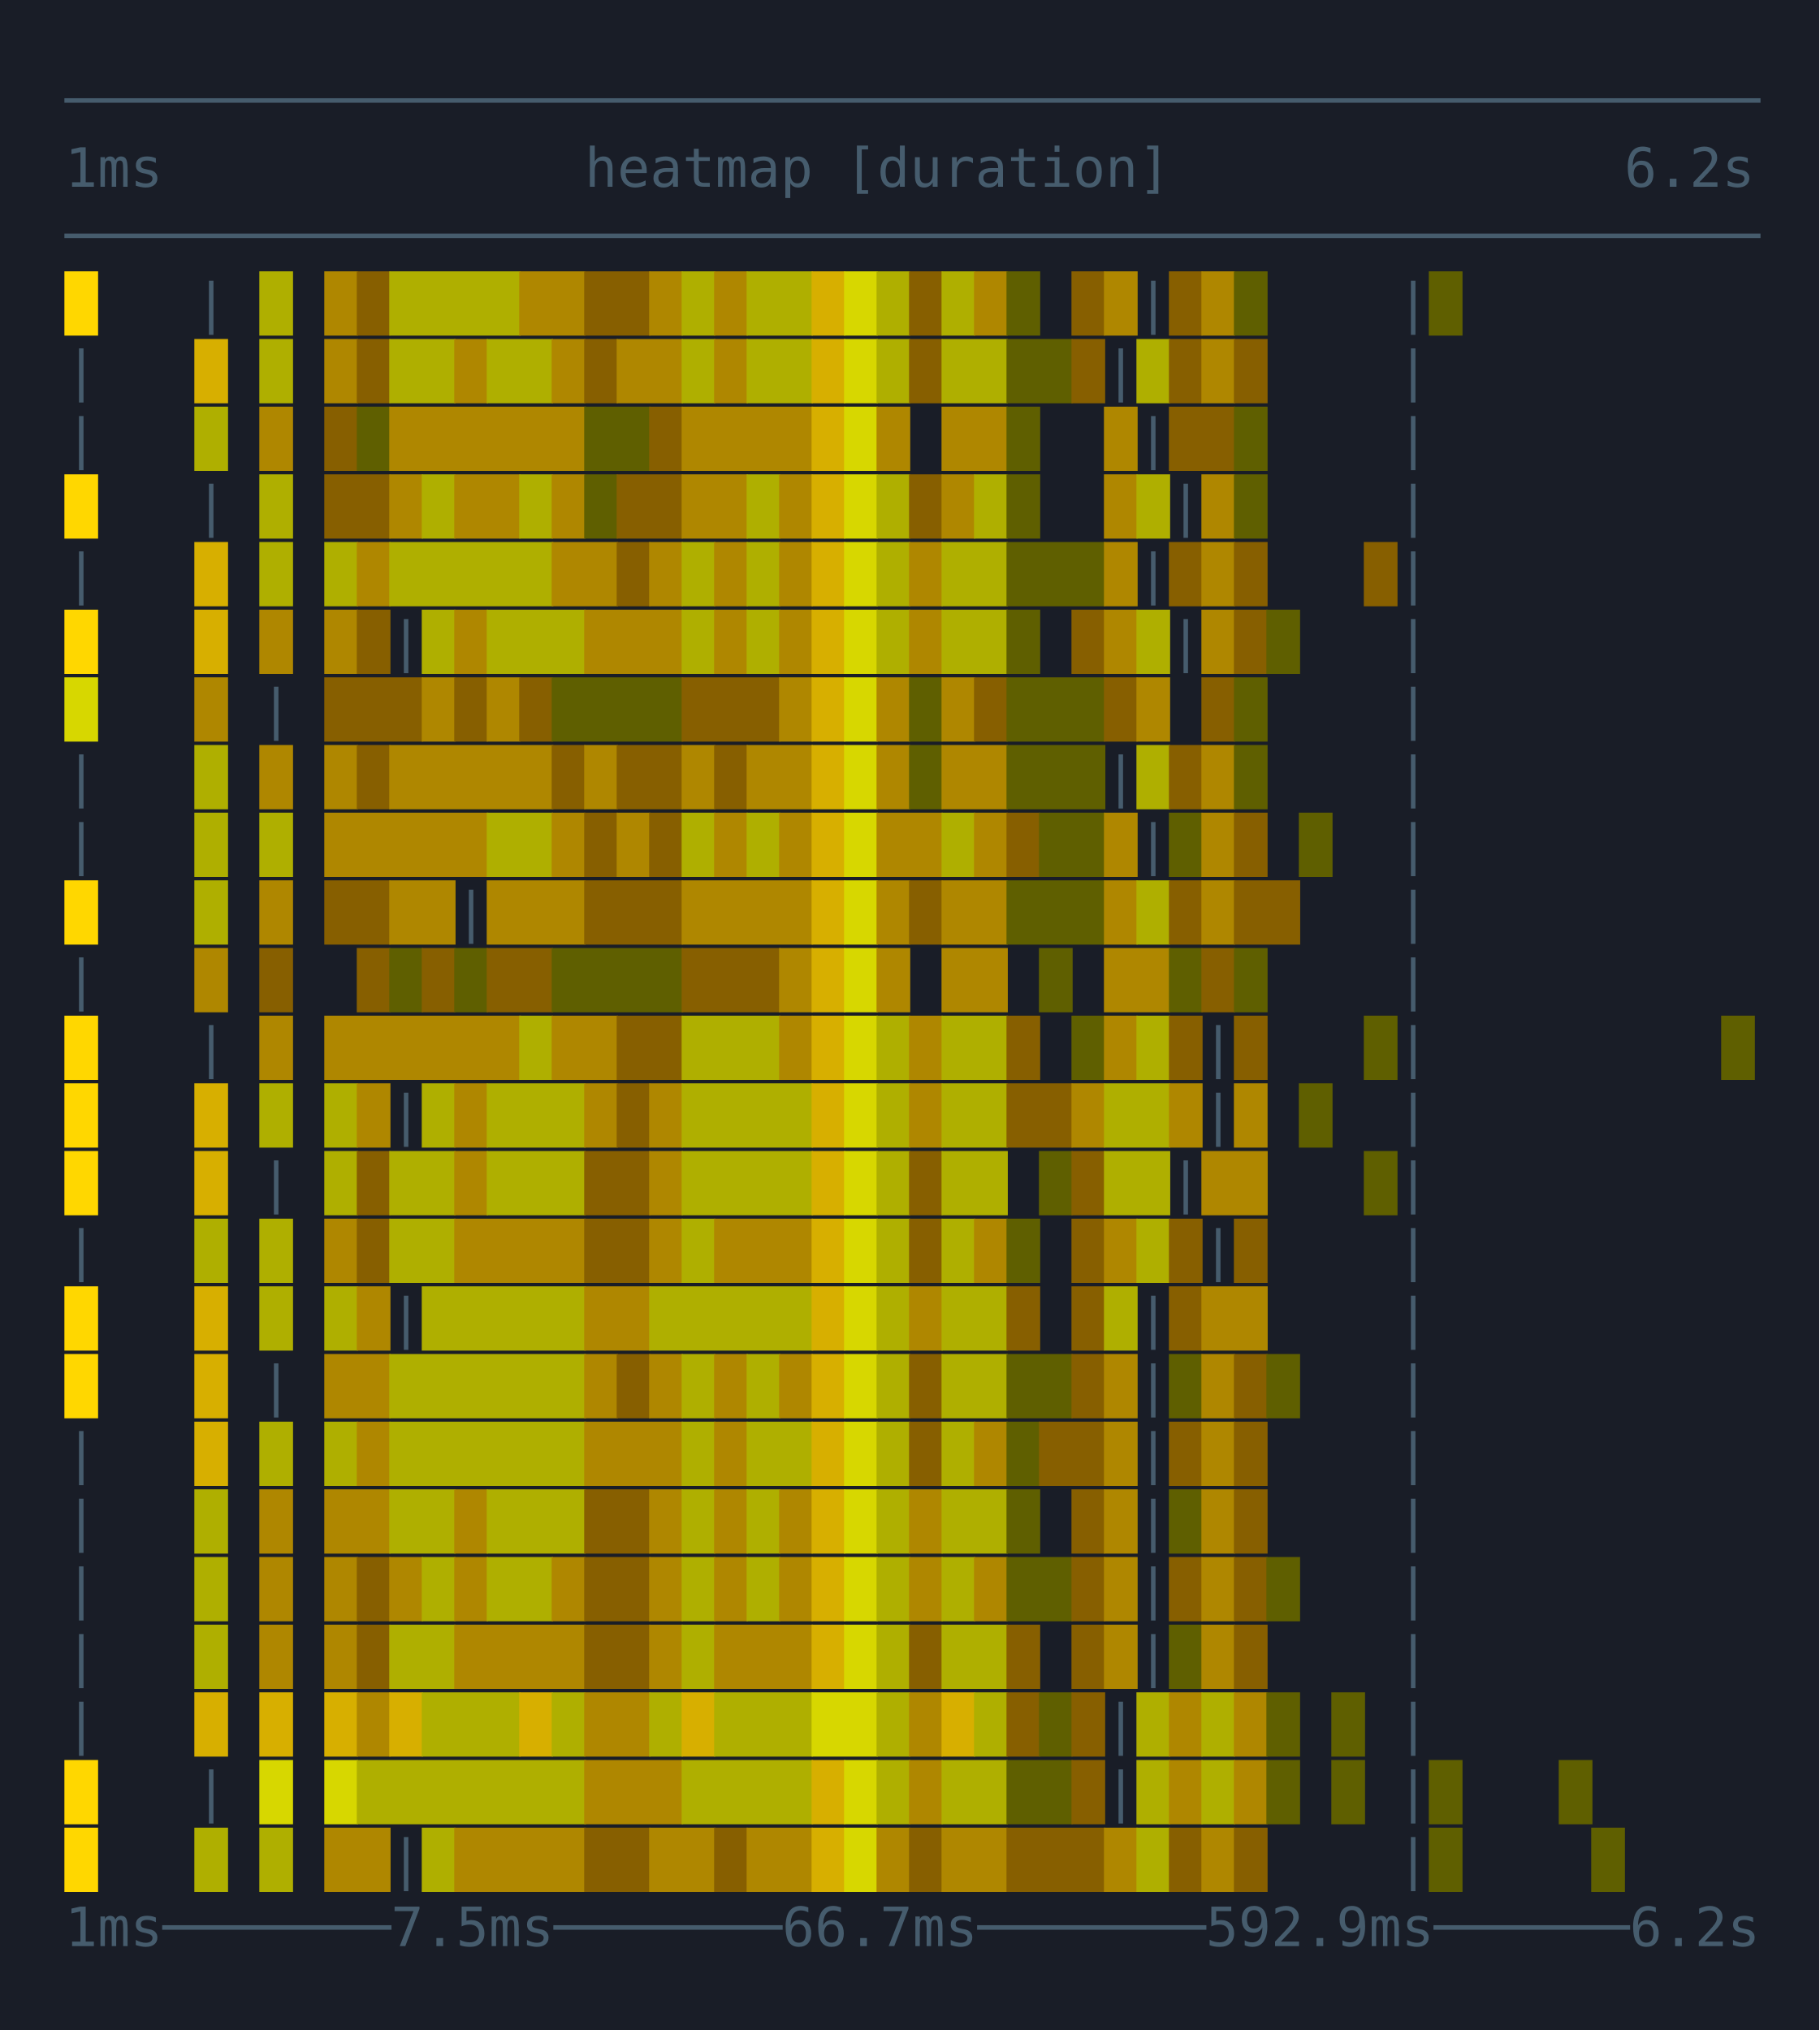
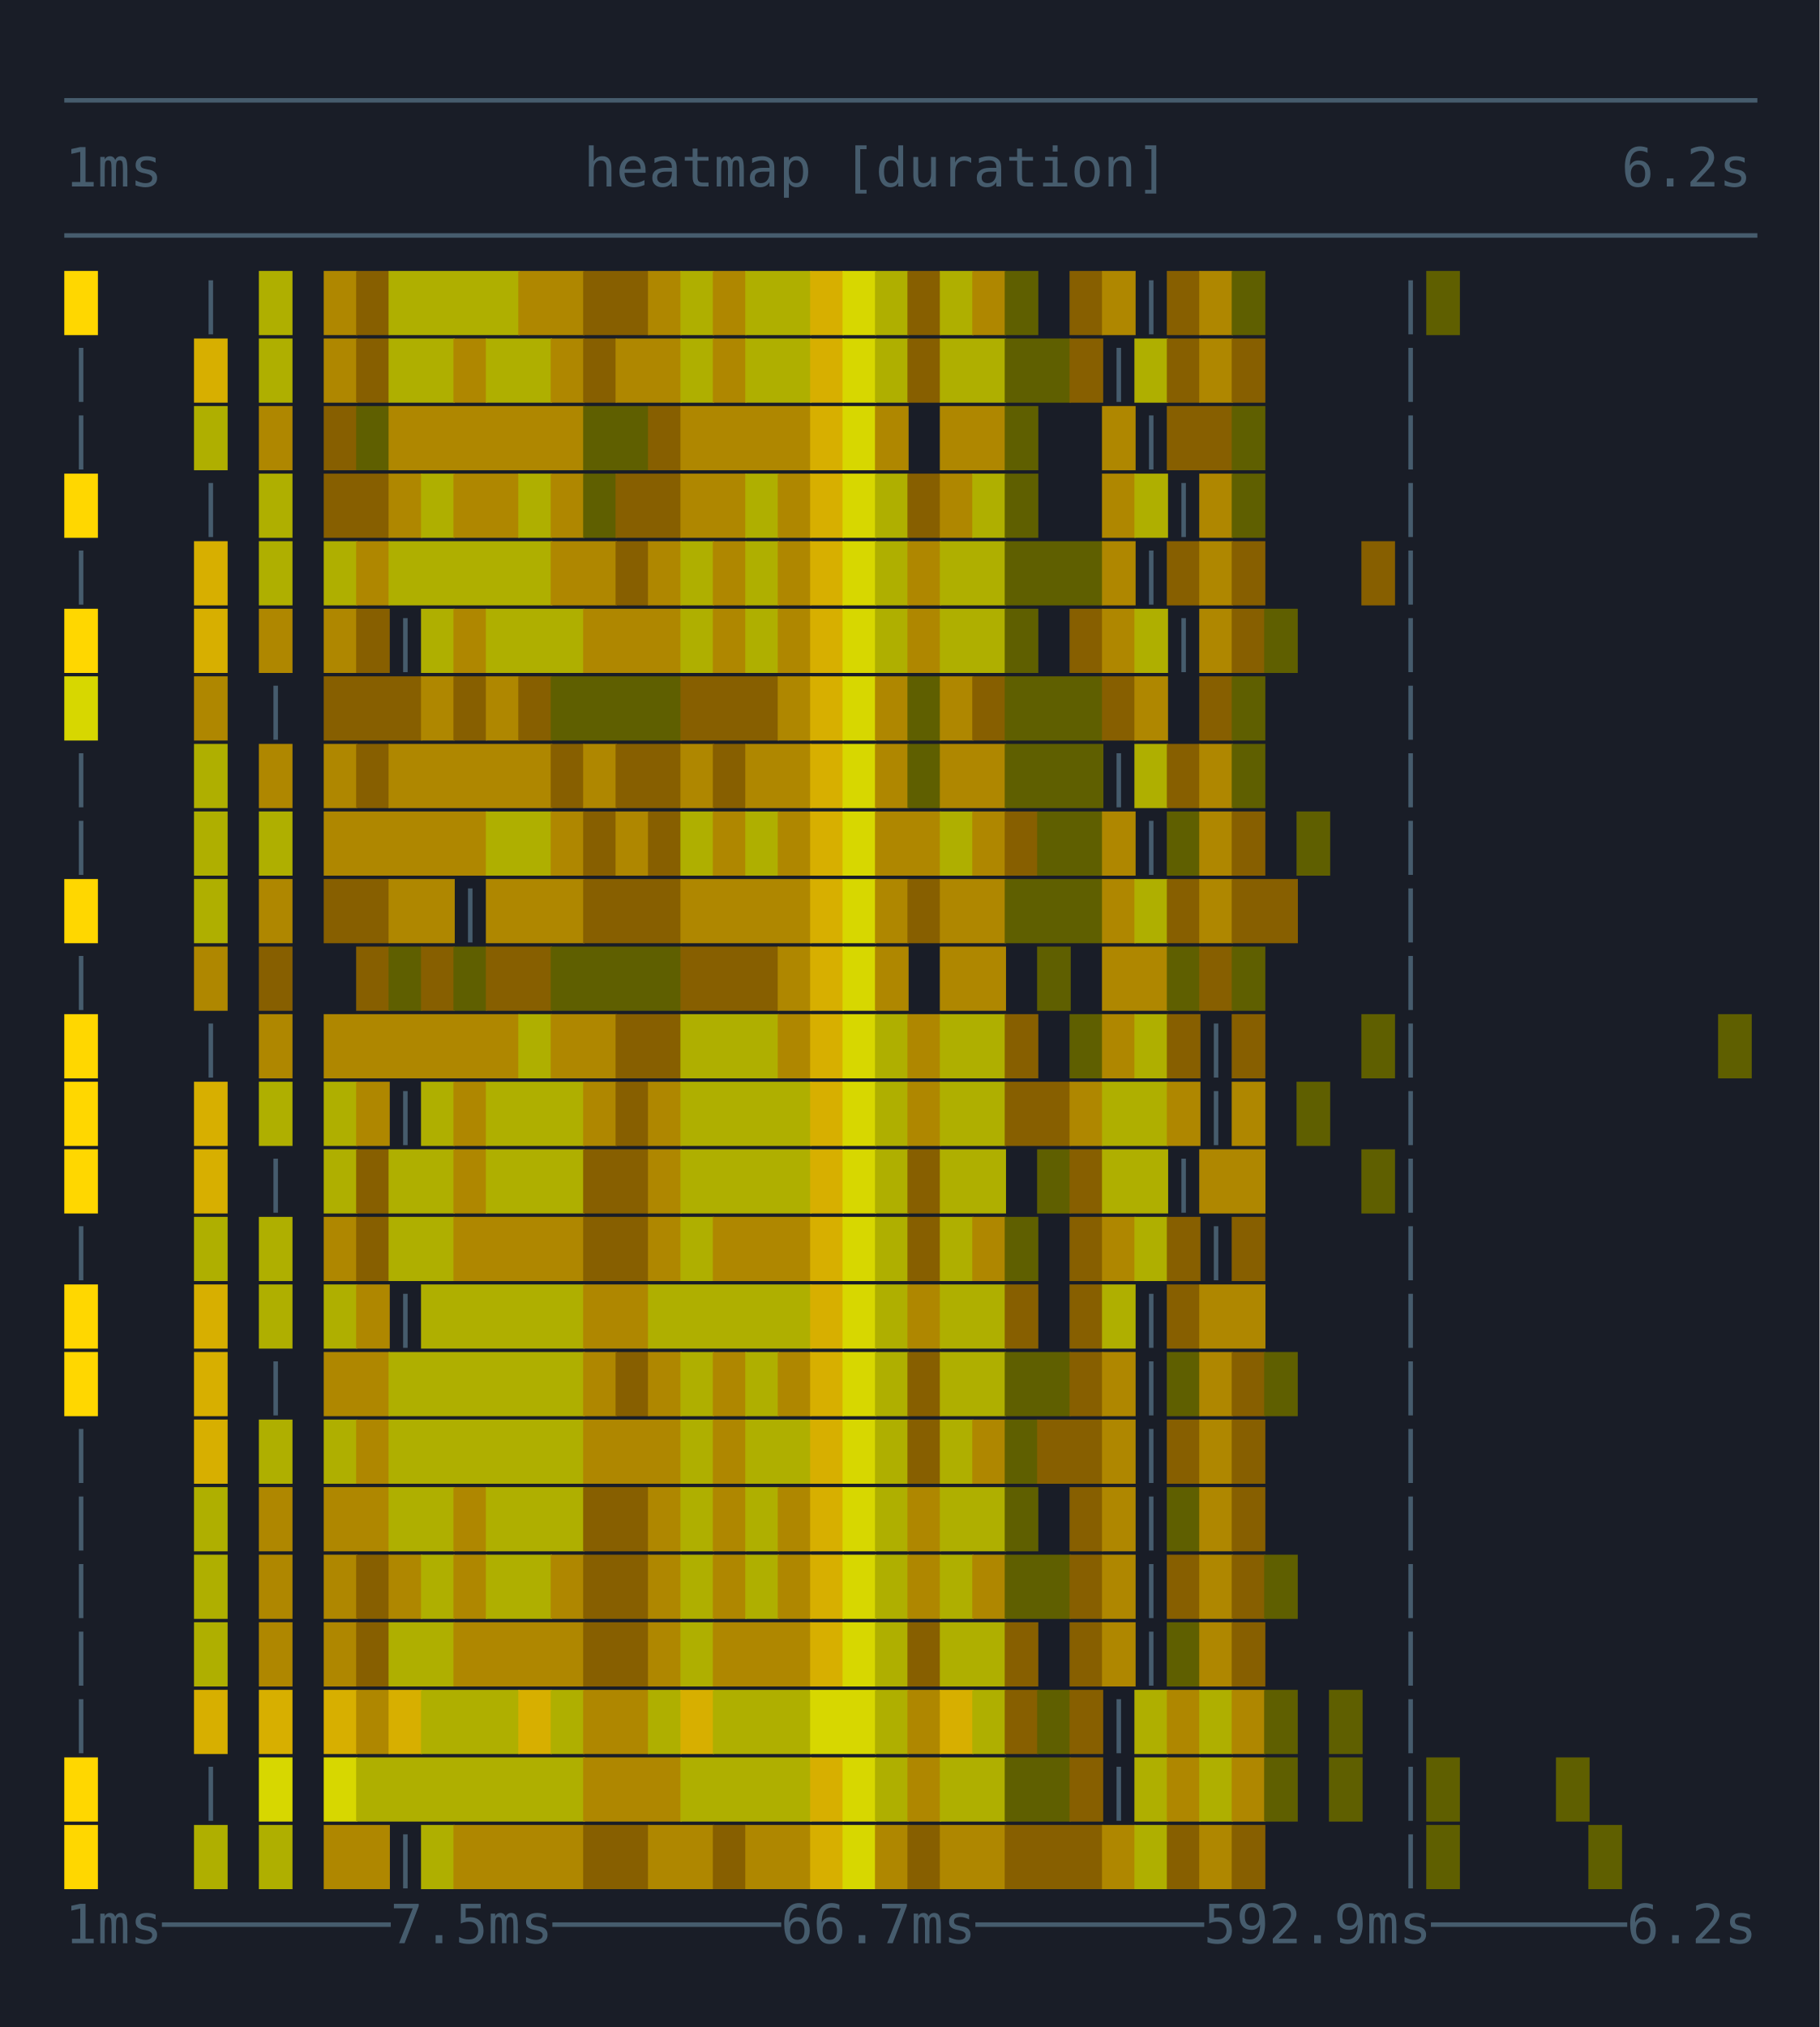
- <svg xmlns="http://www.w3.org/2000/svg" width="403.2" height="450" viewBox="0 0 403.2 450">
+ <svg xmlns="http://www.w3.org/2000/svg" width="404" height="450" viewBox="0 0 404 450">
  <rect width="100%" height="100%" fill="#191d27" />
  <g font-family="ui-monospace, 'SF Mono', SFMono-Regular, Menlo, Consolas, 'DejaVu Sans Mono', monospace" font-size="12">
    <text x="14.4" y="26.4" fill="#465c6d" textLength="374.4" lengthAdjust="spacing">────────────────────────────────────────────────────</text>
    <text x="14.4" y="41.4" fill="#465c6d" textLength="21.6" lengthAdjust="spacing">1ms</text>
    <text x="129.6" y="41.4" fill="#465c6d" textLength="50.4" lengthAdjust="spacing">heatmap</text>
    <text x="187.2" y="41.4" fill="#465c6d" textLength="72" lengthAdjust="spacing">[duration]</text>
    <text x="360" y="41.4" fill="#465c6d" textLength="28.8" lengthAdjust="spacing">6.2s</text>
    <text x="14.4" y="56.4" fill="#465c6d" textLength="374.4" lengthAdjust="spacing">────────────────────────────────────────────────────</text>
    <text x="43.2" y="71.4" fill="#465c6d">|</text>
    <text x="252" y="71.4" fill="#465c6d">|</text>
    <text x="309.6" y="71.4" fill="#465c6d">|</text>
    <text x="14.4" y="86.4" fill="#465c6d">|</text>
    <text x="244.8" y="86.4" fill="#465c6d">|</text>
    <text x="309.6" y="86.4" fill="#465c6d">|</text>
    <text x="14.4" y="101.4" fill="#465c6d">|</text>
    <text x="252" y="101.4" fill="#465c6d">|</text>
    <text x="309.6" y="101.4" fill="#465c6d">|</text>
    <text x="43.2" y="116.4" fill="#465c6d">|</text>
    <text x="259.2" y="116.4" fill="#465c6d">|</text>
    <text x="309.6" y="116.4" fill="#465c6d">|</text>
    <text x="14.4" y="131.4" fill="#465c6d">|</text>
    <text x="252" y="131.4" fill="#465c6d">|</text>
    <text x="309.6" y="131.4" fill="#465c6d">|</text>
    <text x="86.4" y="146.4" fill="#465c6d">|</text>
    <text x="259.2" y="146.4" fill="#465c6d">|</text>
    <text x="309.6" y="146.4" fill="#465c6d">|</text>
    <text x="57.6" y="161.4" fill="#465c6d">|</text>
    <text x="309.6" y="161.4" fill="#465c6d">|</text>
    <text x="14.4" y="176.4" fill="#465c6d">|</text>
    <text x="244.8" y="176.4" fill="#465c6d">|</text>
    <text x="309.6" y="176.4" fill="#465c6d">|</text>
    <text x="14.4" y="191.4" fill="#465c6d">|</text>
    <text x="252" y="191.4" fill="#465c6d">|</text>
    <text x="309.6" y="191.4" fill="#465c6d">|</text>
    <text x="100.8" y="206.4" fill="#465c6d">|</text>
    <text x="309.6" y="206.4" fill="#465c6d">|</text>
    <text x="14.4" y="221.4" fill="#465c6d">|</text>
    <text x="309.6" y="221.4" fill="#465c6d">|</text>
    <text x="43.2" y="236.4" fill="#465c6d">|</text>
    <text x="266.4" y="236.4" fill="#465c6d">|</text>
    <text x="309.6" y="236.4" fill="#465c6d">|</text>
    <text x="86.4" y="251.4" fill="#465c6d">|</text>
    <text x="266.4" y="251.4" fill="#465c6d">|</text>
    <text x="309.6" y="251.4" fill="#465c6d">|</text>
    <text x="57.6" y="266.4" fill="#465c6d">|</text>
    <text x="259.2" y="266.4" fill="#465c6d">|</text>
    <text x="309.6" y="266.4" fill="#465c6d">|</text>
    <text x="14.4" y="281.4" fill="#465c6d">|</text>
    <text x="266.4" y="281.4" fill="#465c6d">|</text>
    <text x="309.6" y="281.4" fill="#465c6d">|</text>
    <text x="86.4" y="296.4" fill="#465c6d">|</text>
    <text x="252" y="296.4" fill="#465c6d">|</text>
    <text x="309.6" y="296.4" fill="#465c6d">|</text>
    <text x="57.6" y="311.4" fill="#465c6d">|</text>
    <text x="252" y="311.4" fill="#465c6d">|</text>
    <text x="309.6" y="311.4" fill="#465c6d">|</text>
    <text x="14.4" y="326.4" fill="#465c6d">|</text>
    <text x="252" y="326.4" fill="#465c6d">|</text>
    <text x="309.6" y="326.4" fill="#465c6d">|</text>
    <text x="14.4" y="341.4" fill="#465c6d">|</text>
    <text x="252" y="341.4" fill="#465c6d">|</text>
    <text x="309.6" y="341.4" fill="#465c6d">|</text>
    <text x="14.4" y="356.4" fill="#465c6d">|</text>
    <text x="252" y="356.4" fill="#465c6d">|</text>
    <text x="309.6" y="356.4" fill="#465c6d">|</text>
    <text x="14.4" y="371.4" fill="#465c6d">|</text>
    <text x="252" y="371.4" fill="#465c6d">|</text>
    <text x="309.6" y="371.4" fill="#465c6d">|</text>
    <text x="14.4" y="386.4" fill="#465c6d">|</text>
    <text x="244.8" y="386.4" fill="#465c6d">|</text>
    <text x="309.6" y="386.4" fill="#465c6d">|</text>
    <text x="43.2" y="401.4" fill="#465c6d">|</text>
    <text x="244.8" y="401.4" fill="#465c6d">|</text>
    <text x="309.6" y="401.4" fill="#465c6d">|</text>
    <text x="86.4" y="416.4" fill="#465c6d">|</text>
    <text x="309.6" y="416.4" fill="#465c6d">|</text>
    <text x="14.4" y="431.4" fill="#465c6d" textLength="374.4" lengthAdjust="spacing">1ms───────7.5ms───────66.7ms───────592.9ms──────6.2s</text>
    <text x="14.4" y="71.4" fill="#ffd700">█</text>
    <text x="57.6" y="71.4" fill="#afaf00">█</text>
    <text x="72" y="71.4" fill="#af8700">█</text>
    <text x="79.2" y="71.4" fill="#875f00">█</text>
    <text x="86.4" y="71.4" fill="#afaf00" textLength="28.8" lengthAdjust="spacing">████</text>
    <text x="115.2" y="71.4" fill="#af8700" textLength="14.4" lengthAdjust="spacing">██</text>
    <text x="129.6" y="71.4" fill="#875f00" textLength="14.4" lengthAdjust="spacing">██</text>
    <text x="144" y="71.4" fill="#af8700">█</text>
    <text x="151.2" y="71.4" fill="#afaf00">█</text>
    <text x="158.4" y="71.4" fill="#af8700">█</text>
    <text x="165.6" y="71.4" fill="#afaf00" textLength="14.4" lengthAdjust="spacing">██</text>
    <text x="180" y="71.4" fill="#d7af00">█</text>
    <text x="187.2" y="71.4" fill="#d7d700">█</text>
    <text x="194.4" y="71.4" fill="#afaf00">█</text>
    <text x="201.6" y="71.4" fill="#875f00">█</text>
    <text x="208.8" y="71.4" fill="#afaf00">█</text>
    <text x="216" y="71.4" fill="#af8700">█</text>
    <text x="223.2" y="71.4" fill="#5f5f00">█</text>
    <text x="237.6" y="71.4" fill="#875f00">█</text>
    <text x="244.8" y="71.4" fill="#af8700">█</text>
    <text x="259.2" y="71.4" fill="#875f00">█</text>
    <text x="266.4" y="71.4" fill="#af8700">█</text>
    <text x="273.6" y="71.4" fill="#5f5f00">█</text>
    <text x="316.8" y="71.4" fill="#5f5f00">█</text>
    <text x="43.2" y="86.4" fill="#d7af00">█</text>
    <text x="57.6" y="86.4" fill="#afaf00">█</text>
    <text x="72" y="86.4" fill="#af8700">█</text>
    <text x="79.2" y="86.4" fill="#875f00">█</text>
    <text x="86.4" y="86.4" fill="#afaf00" textLength="14.4" lengthAdjust="spacing">██</text>
    <text x="100.8" y="86.4" fill="#af8700">█</text>
    <text x="108" y="86.4" fill="#afaf00" textLength="14.4" lengthAdjust="spacing">██</text>
    <text x="122.4" y="86.4" fill="#af8700">█</text>
    <text x="129.6" y="86.4" fill="#875f00">█</text>
    <text x="136.8" y="86.4" fill="#af8700" textLength="14.4" lengthAdjust="spacing">██</text>
    <text x="151.2" y="86.4" fill="#afaf00">█</text>
    <text x="158.4" y="86.4" fill="#af8700">█</text>
    <text x="165.6" y="86.4" fill="#afaf00" textLength="14.4" lengthAdjust="spacing">██</text>
    <text x="180" y="86.4" fill="#d7af00">█</text>
    <text x="187.2" y="86.4" fill="#d7d700">█</text>
    <text x="194.4" y="86.4" fill="#afaf00">█</text>
    <text x="201.6" y="86.4" fill="#875f00">█</text>
    <text x="208.8" y="86.4" fill="#afaf00" textLength="14.4" lengthAdjust="spacing">██</text>
    <text x="223.2" y="86.4" fill="#5f5f00" textLength="14.4" lengthAdjust="spacing">██</text>
    <text x="237.6" y="86.4" fill="#875f00">█</text>
    <text x="252" y="86.4" fill="#afaf00">█</text>
    <text x="259.2" y="86.4" fill="#875f00">█</text>
    <text x="266.4" y="86.4" fill="#af8700">█</text>
    <text x="273.6" y="86.4" fill="#875f00">█</text>
    <text x="43.2" y="101.4" fill="#afaf00">█</text>
    <text x="57.6" y="101.4" fill="#af8700">█</text>
    <text x="72" y="101.4" fill="#875f00">█</text>
    <text x="79.2" y="101.4" fill="#5f5f00">█</text>
    <text x="86.4" y="101.4" fill="#af8700" textLength="43.2" lengthAdjust="spacing">██████</text>
    <text x="129.6" y="101.4" fill="#5f5f00" textLength="14.4" lengthAdjust="spacing">██</text>
    <text x="144" y="101.4" fill="#875f00">█</text>
    <text x="151.2" y="101.4" fill="#af8700" textLength="28.8" lengthAdjust="spacing">████</text>
    <text x="180" y="101.4" fill="#d7af00">█</text>
    <text x="187.2" y="101.4" fill="#d7d700">█</text>
    <text x="194.4" y="101.4" fill="#af8700">█</text>
    <text x="208.8" y="101.4" fill="#af8700" textLength="14.4" lengthAdjust="spacing">██</text>
    <text x="223.2" y="101.4" fill="#5f5f00">█</text>
    <text x="244.8" y="101.4" fill="#af8700">█</text>
    <text x="259.2" y="101.4" fill="#875f00" textLength="14.4" lengthAdjust="spacing">██</text>
    <text x="273.6" y="101.4" fill="#5f5f00">█</text>
    <text x="14.4" y="116.4" fill="#ffd700">█</text>
    <text x="57.6" y="116.4" fill="#afaf00">█</text>
    <text x="72" y="116.4" fill="#875f00" textLength="14.4" lengthAdjust="spacing">██</text>
    <text x="86.4" y="116.4" fill="#af8700">█</text>
    <text x="93.6" y="116.4" fill="#afaf00">█</text>
    <text x="100.8" y="116.4" fill="#af8700" textLength="14.4" lengthAdjust="spacing">██</text>
    <text x="115.2" y="116.4" fill="#afaf00">█</text>
    <text x="122.4" y="116.4" fill="#af8700">█</text>
    <text x="129.6" y="116.4" fill="#5f5f00">█</text>
    <text x="136.8" y="116.4" fill="#875f00" textLength="14.4" lengthAdjust="spacing">██</text>
    <text x="151.2" y="116.4" fill="#af8700" textLength="14.4" lengthAdjust="spacing">██</text>
    <text x="165.6" y="116.4" fill="#afaf00">█</text>
    <text x="172.8" y="116.4" fill="#af8700">█</text>
    <text x="180" y="116.4" fill="#d7af00">█</text>
    <text x="187.2" y="116.4" fill="#d7d700">█</text>
    <text x="194.4" y="116.4" fill="#afaf00">█</text>
    <text x="201.6" y="116.4" fill="#875f00">█</text>
    <text x="208.8" y="116.4" fill="#af8700">█</text>
    <text x="216" y="116.4" fill="#afaf00">█</text>
    <text x="223.2" y="116.4" fill="#5f5f00">█</text>
    <text x="244.8" y="116.4" fill="#af8700">█</text>
    <text x="252" y="116.4" fill="#afaf00">█</text>
    <text x="266.4" y="116.4" fill="#af8700">█</text>
    <text x="273.6" y="116.4" fill="#5f5f00">█</text>
    <text x="43.2" y="131.4" fill="#d7af00">█</text>
    <text x="57.6" y="131.4" fill="#afaf00">█</text>
    <text x="72" y="131.4" fill="#afaf00">█</text>
    <text x="79.2" y="131.4" fill="#af8700">█</text>
    <text x="86.4" y="131.4" fill="#afaf00" textLength="36" lengthAdjust="spacing">█████</text>
    <text x="122.4" y="131.4" fill="#af8700" textLength="14.4" lengthAdjust="spacing">██</text>
    <text x="136.8" y="131.4" fill="#875f00">█</text>
    <text x="144" y="131.4" fill="#af8700">█</text>
    <text x="151.2" y="131.4" fill="#afaf00">█</text>
    <text x="158.4" y="131.4" fill="#af8700">█</text>
    <text x="165.6" y="131.4" fill="#afaf00">█</text>
    <text x="172.8" y="131.4" fill="#af8700">█</text>
    <text x="180" y="131.4" fill="#d7af00">█</text>
    <text x="187.2" y="131.4" fill="#d7d700">█</text>
    <text x="194.4" y="131.4" fill="#afaf00">█</text>
    <text x="201.6" y="131.4" fill="#af8700">█</text>
    <text x="208.8" y="131.4" fill="#afaf00" textLength="14.4" lengthAdjust="spacing">██</text>
    <text x="223.2" y="131.4" fill="#5f5f00" textLength="21.6" lengthAdjust="spacing">███</text>
    <text x="244.8" y="131.4" fill="#af8700">█</text>
    <text x="259.2" y="131.4" fill="#875f00">█</text>
    <text x="266.4" y="131.4" fill="#af8700">█</text>
    <text x="273.6" y="131.4" fill="#875f00">█</text>
    <text x="302.4" y="131.4" fill="#875f00">█</text>
    <text x="14.4" y="146.4" fill="#ffd700">█</text>
    <text x="43.2" y="146.4" fill="#d7af00">█</text>
    <text x="57.6" y="146.4" fill="#af8700">█</text>
    <text x="72" y="146.4" fill="#af8700">█</text>
    <text x="79.2" y="146.4" fill="#875f00">█</text>
    <text x="93.6" y="146.4" fill="#afaf00">█</text>
    <text x="100.8" y="146.4" fill="#af8700">█</text>
    <text x="108" y="146.4" fill="#afaf00" textLength="21.6" lengthAdjust="spacing">███</text>
    <text x="129.6" y="146.4" fill="#af8700" textLength="21.6" lengthAdjust="spacing">███</text>
    <text x="151.2" y="146.4" fill="#afaf00">█</text>
    <text x="158.4" y="146.4" fill="#af8700">█</text>
    <text x="165.6" y="146.4" fill="#afaf00">█</text>
    <text x="172.8" y="146.4" fill="#af8700">█</text>
    <text x="180" y="146.4" fill="#d7af00">█</text>
    <text x="187.2" y="146.4" fill="#d7d700">█</text>
    <text x="194.4" y="146.4" fill="#afaf00">█</text>
    <text x="201.6" y="146.4" fill="#af8700">█</text>
    <text x="208.8" y="146.4" fill="#afaf00" textLength="14.4" lengthAdjust="spacing">██</text>
    <text x="223.2" y="146.4" fill="#5f5f00">█</text>
    <text x="237.6" y="146.4" fill="#875f00">█</text>
    <text x="244.8" y="146.4" fill="#af8700">█</text>
    <text x="252" y="146.4" fill="#afaf00">█</text>
    <text x="266.4" y="146.4" fill="#af8700">█</text>
    <text x="273.6" y="146.4" fill="#875f00">█</text>
    <text x="280.8" y="146.4" fill="#5f5f00">█</text>
    <text x="14.4" y="161.4" fill="#d7d700">█</text>
    <text x="43.2" y="161.4" fill="#af8700">█</text>
    <text x="72" y="161.4" fill="#875f00" textLength="21.6" lengthAdjust="spacing">███</text>
    <text x="93.6" y="161.4" fill="#af8700">█</text>
    <text x="100.8" y="161.4" fill="#875f00">█</text>
    <text x="108" y="161.4" fill="#af8700">█</text>
    <text x="115.2" y="161.4" fill="#875f00">█</text>
    <text x="122.4" y="161.4" fill="#5f5f00" textLength="28.8" lengthAdjust="spacing">████</text>
    <text x="151.2" y="161.4" fill="#875f00" textLength="21.6" lengthAdjust="spacing">███</text>
    <text x="172.8" y="161.4" fill="#af8700">█</text>
    <text x="180" y="161.4" fill="#d7af00">█</text>
    <text x="187.2" y="161.4" fill="#d7d700">█</text>
    <text x="194.4" y="161.4" fill="#af8700">█</text>
    <text x="201.6" y="161.4" fill="#5f5f00">█</text>
    <text x="208.8" y="161.4" fill="#af8700">█</text>
    <text x="216" y="161.4" fill="#875f00">█</text>
    <text x="223.2" y="161.4" fill="#5f5f00" textLength="21.6" lengthAdjust="spacing">███</text>
    <text x="244.8" y="161.4" fill="#875f00">█</text>
    <text x="252" y="161.4" fill="#af8700">█</text>
    <text x="266.4" y="161.4" fill="#875f00">█</text>
    <text x="273.6" y="161.4" fill="#5f5f00">█</text>
    <text x="43.2" y="176.4" fill="#afaf00">█</text>
    <text x="57.6" y="176.4" fill="#af8700">█</text>
    <text x="72" y="176.4" fill="#af8700">█</text>
    <text x="79.2" y="176.4" fill="#875f00">█</text>
    <text x="86.4" y="176.4" fill="#af8700" textLength="36" lengthAdjust="spacing">█████</text>
    <text x="122.4" y="176.4" fill="#875f00">█</text>
    <text x="129.6" y="176.4" fill="#af8700">█</text>
    <text x="136.8" y="176.4" fill="#875f00" textLength="14.4" lengthAdjust="spacing">██</text>
    <text x="151.2" y="176.4" fill="#af8700">█</text>
    <text x="158.4" y="176.4" fill="#875f00">█</text>
    <text x="165.6" y="176.4" fill="#af8700" textLength="14.4" lengthAdjust="spacing">██</text>
    <text x="180" y="176.4" fill="#d7af00">█</text>
    <text x="187.2" y="176.4" fill="#d7d700">█</text>
    <text x="194.4" y="176.4" fill="#af8700">█</text>
    <text x="201.6" y="176.4" fill="#5f5f00">█</text>
    <text x="208.8" y="176.4" fill="#af8700" textLength="14.4" lengthAdjust="spacing">██</text>
    <text x="223.2" y="176.4" fill="#5f5f00" textLength="21.6" lengthAdjust="spacing">███</text>
    <text x="252" y="176.4" fill="#afaf00">█</text>
    <text x="259.2" y="176.4" fill="#875f00">█</text>
    <text x="266.4" y="176.4" fill="#af8700">█</text>
    <text x="273.6" y="176.4" fill="#5f5f00">█</text>
    <text x="43.2" y="191.4" fill="#afaf00">█</text>
    <text x="57.6" y="191.4" fill="#afaf00">█</text>
    <text x="72" y="191.4" fill="#af8700" textLength="36" lengthAdjust="spacing">█████</text>
    <text x="108" y="191.4" fill="#afaf00" textLength="14.4" lengthAdjust="spacing">██</text>
    <text x="122.4" y="191.4" fill="#af8700">█</text>
    <text x="129.6" y="191.4" fill="#875f00">█</text>
    <text x="136.8" y="191.4" fill="#af8700">█</text>
    <text x="144" y="191.4" fill="#875f00">█</text>
    <text x="151.2" y="191.4" fill="#afaf00">█</text>
    <text x="158.4" y="191.4" fill="#af8700">█</text>
    <text x="165.6" y="191.4" fill="#afaf00">█</text>
    <text x="172.8" y="191.4" fill="#af8700">█</text>
    <text x="180" y="191.4" fill="#d7af00">█</text>
    <text x="187.2" y="191.4" fill="#d7d700">█</text>
    <text x="194.4" y="191.4" fill="#af8700" textLength="14.4" lengthAdjust="spacing">██</text>
    <text x="208.8" y="191.4" fill="#afaf00">█</text>
    <text x="216" y="191.4" fill="#af8700">█</text>
    <text x="223.2" y="191.4" fill="#875f00">█</text>
    <text x="230.4" y="191.4" fill="#5f5f00" textLength="14.4" lengthAdjust="spacing">██</text>
    <text x="244.8" y="191.4" fill="#af8700">█</text>
    <text x="259.2" y="191.4" fill="#5f5f00">█</text>
    <text x="266.4" y="191.4" fill="#af8700">█</text>
    <text x="273.6" y="191.4" fill="#875f00">█</text>
    <text x="288" y="191.4" fill="#5f5f00">█</text>
    <text x="14.4" y="206.4" fill="#ffd700">█</text>
    <text x="43.2" y="206.4" fill="#afaf00">█</text>
    <text x="57.6" y="206.4" fill="#af8700">█</text>
    <text x="72" y="206.4" fill="#875f00" textLength="14.4" lengthAdjust="spacing">██</text>
    <text x="86.4" y="206.4" fill="#af8700" textLength="14.4" lengthAdjust="spacing">██</text>
    <text x="108" y="206.4" fill="#af8700" textLength="21.6" lengthAdjust="spacing">███</text>
    <text x="129.6" y="206.4" fill="#875f00" textLength="21.6" lengthAdjust="spacing">███</text>
    <text x="151.2" y="206.4" fill="#af8700" textLength="28.8" lengthAdjust="spacing">████</text>
    <text x="180" y="206.4" fill="#d7af00">█</text>
    <text x="187.2" y="206.4" fill="#d7d700">█</text>
    <text x="194.4" y="206.4" fill="#af8700">█</text>
    <text x="201.6" y="206.4" fill="#875f00">█</text>
    <text x="208.8" y="206.4" fill="#af8700" textLength="14.4" lengthAdjust="spacing">██</text>
    <text x="223.2" y="206.4" fill="#5f5f00" textLength="21.6" lengthAdjust="spacing">███</text>
    <text x="244.8" y="206.4" fill="#af8700">█</text>
    <text x="252" y="206.4" fill="#afaf00">█</text>
    <text x="259.2" y="206.4" fill="#875f00">█</text>
    <text x="266.4" y="206.4" fill="#af8700">█</text>
    <text x="273.6" y="206.4" fill="#875f00" textLength="14.4" lengthAdjust="spacing">██</text>
    <text x="43.2" y="221.4" fill="#af8700">█</text>
    <text x="57.6" y="221.4" fill="#875f00">█</text>
    <text x="79.2" y="221.4" fill="#875f00">█</text>
    <text x="86.4" y="221.4" fill="#5f5f00">█</text>
    <text x="93.6" y="221.4" fill="#875f00">█</text>
    <text x="100.8" y="221.4" fill="#5f5f00">█</text>
    <text x="108" y="221.4" fill="#875f00" textLength="14.4" lengthAdjust="spacing">██</text>
    <text x="122.4" y="221.4" fill="#5f5f00" textLength="28.8" lengthAdjust="spacing">████</text>
    <text x="151.2" y="221.4" fill="#875f00" textLength="21.6" lengthAdjust="spacing">███</text>
    <text x="172.8" y="221.4" fill="#af8700">█</text>
    <text x="180" y="221.4" fill="#d7af00">█</text>
    <text x="187.2" y="221.4" fill="#d7d700">█</text>
    <text x="194.4" y="221.4" fill="#af8700">█</text>
    <text x="208.8" y="221.4" fill="#af8700" textLength="14.4" lengthAdjust="spacing">██</text>
    <text x="230.4" y="221.4" fill="#5f5f00">█</text>
    <text x="244.8" y="221.4" fill="#af8700" textLength="14.4" lengthAdjust="spacing">██</text>
    <text x="259.2" y="221.4" fill="#5f5f00">█</text>
    <text x="266.4" y="221.4" fill="#875f00">█</text>
    <text x="273.6" y="221.4" fill="#5f5f00">█</text>
    <text x="14.4" y="236.4" fill="#ffd700">█</text>
    <text x="57.6" y="236.4" fill="#af8700">█</text>
    <text x="72" y="236.4" fill="#af8700" textLength="43.2" lengthAdjust="spacing">██████</text>
    <text x="115.2" y="236.4" fill="#afaf00">█</text>
    <text x="122.4" y="236.4" fill="#af8700" textLength="14.4" lengthAdjust="spacing">██</text>
    <text x="136.8" y="236.4" fill="#875f00" textLength="14.4" lengthAdjust="spacing">██</text>
    <text x="151.2" y="236.4" fill="#afaf00" textLength="21.6" lengthAdjust="spacing">███</text>
    <text x="172.8" y="236.4" fill="#af8700">█</text>
    <text x="180" y="236.4" fill="#d7af00">█</text>
    <text x="187.2" y="236.4" fill="#d7d700">█</text>
    <text x="194.4" y="236.4" fill="#afaf00">█</text>
    <text x="201.6" y="236.4" fill="#af8700">█</text>
    <text x="208.8" y="236.4" fill="#afaf00" textLength="14.4" lengthAdjust="spacing">██</text>
    <text x="223.2" y="236.4" fill="#875f00">█</text>
    <text x="237.6" y="236.4" fill="#5f5f00">█</text>
    <text x="244.8" y="236.4" fill="#af8700">█</text>
    <text x="252" y="236.4" fill="#afaf00">█</text>
    <text x="259.2" y="236.4" fill="#875f00">█</text>
    <text x="273.6" y="236.4" fill="#875f00">█</text>
    <text x="302.4" y="236.4" fill="#5f5f00">█</text>
    <text x="381.6" y="236.4" fill="#5f5f00">█</text>
    <text x="14.4" y="251.4" fill="#ffd700">█</text>
    <text x="43.2" y="251.4" fill="#d7af00">█</text>
    <text x="57.6" y="251.4" fill="#afaf00">█</text>
    <text x="72" y="251.4" fill="#afaf00">█</text>
    <text x="79.2" y="251.4" fill="#af8700">█</text>
    <text x="93.6" y="251.4" fill="#afaf00">█</text>
    <text x="100.8" y="251.4" fill="#af8700">█</text>
    <text x="108" y="251.4" fill="#afaf00" textLength="21.6" lengthAdjust="spacing">███</text>
    <text x="129.6" y="251.4" fill="#af8700">█</text>
    <text x="136.8" y="251.4" fill="#875f00">█</text>
    <text x="144" y="251.4" fill="#af8700">█</text>
    <text x="151.2" y="251.4" fill="#afaf00" textLength="28.8" lengthAdjust="spacing">████</text>
    <text x="180" y="251.4" fill="#d7af00">█</text>
    <text x="187.2" y="251.4" fill="#d7d700">█</text>
    <text x="194.4" y="251.4" fill="#afaf00">█</text>
    <text x="201.6" y="251.4" fill="#af8700">█</text>
    <text x="208.8" y="251.4" fill="#afaf00" textLength="14.4" lengthAdjust="spacing">██</text>
    <text x="223.2" y="251.4" fill="#875f00" textLength="14.4" lengthAdjust="spacing">██</text>
    <text x="237.6" y="251.4" fill="#af8700">█</text>
    <text x="244.8" y="251.4" fill="#afaf00" textLength="14.4" lengthAdjust="spacing">██</text>
    <text x="259.2" y="251.4" fill="#af8700">█</text>
    <text x="273.6" y="251.4" fill="#af8700">█</text>
    <text x="288" y="251.4" fill="#5f5f00">█</text>
    <text x="14.4" y="266.4" fill="#ffd700">█</text>
    <text x="43.2" y="266.4" fill="#d7af00">█</text>
    <text x="72" y="266.4" fill="#afaf00">█</text>
    <text x="79.2" y="266.4" fill="#875f00">█</text>
    <text x="86.4" y="266.4" fill="#afaf00" textLength="14.4" lengthAdjust="spacing">██</text>
    <text x="100.8" y="266.4" fill="#af8700">█</text>
    <text x="108" y="266.4" fill="#afaf00" textLength="21.6" lengthAdjust="spacing">███</text>
    <text x="129.6" y="266.4" fill="#875f00" textLength="14.4" lengthAdjust="spacing">██</text>
    <text x="144" y="266.4" fill="#af8700">█</text>
    <text x="151.2" y="266.4" fill="#afaf00" textLength="28.8" lengthAdjust="spacing">████</text>
    <text x="180" y="266.4" fill="#d7af00">█</text>
    <text x="187.2" y="266.4" fill="#d7d700">█</text>
    <text x="194.4" y="266.4" fill="#afaf00">█</text>
    <text x="201.6" y="266.4" fill="#875f00">█</text>
    <text x="208.8" y="266.4" fill="#afaf00" textLength="14.4" lengthAdjust="spacing">██</text>
    <text x="230.4" y="266.4" fill="#5f5f00">█</text>
    <text x="237.6" y="266.4" fill="#875f00">█</text>
    <text x="244.8" y="266.4" fill="#afaf00" textLength="14.4" lengthAdjust="spacing">██</text>
    <text x="266.4" y="266.4" fill="#af8700" textLength="14.4" lengthAdjust="spacing">██</text>
    <text x="302.4" y="266.4" fill="#5f5f00">█</text>
    <text x="43.2" y="281.4" fill="#afaf00">█</text>
    <text x="57.6" y="281.4" fill="#afaf00">█</text>
    <text x="72" y="281.4" fill="#af8700">█</text>
    <text x="79.2" y="281.4" fill="#875f00">█</text>
    <text x="86.4" y="281.4" fill="#afaf00" textLength="14.4" lengthAdjust="spacing">██</text>
    <text x="100.8" y="281.4" fill="#af8700" textLength="28.8" lengthAdjust="spacing">████</text>
    <text x="129.6" y="281.4" fill="#875f00" textLength="14.4" lengthAdjust="spacing">██</text>
    <text x="144" y="281.4" fill="#af8700">█</text>
    <text x="151.2" y="281.4" fill="#afaf00">█</text>
    <text x="158.4" y="281.4" fill="#af8700" textLength="21.6" lengthAdjust="spacing">███</text>
    <text x="180" y="281.4" fill="#d7af00">█</text>
    <text x="187.2" y="281.4" fill="#d7d700">█</text>
    <text x="194.4" y="281.4" fill="#afaf00">█</text>
    <text x="201.6" y="281.4" fill="#875f00">█</text>
    <text x="208.8" y="281.4" fill="#afaf00">█</text>
    <text x="216" y="281.4" fill="#af8700">█</text>
    <text x="223.2" y="281.4" fill="#5f5f00">█</text>
    <text x="237.6" y="281.4" fill="#875f00">█</text>
    <text x="244.8" y="281.4" fill="#af8700">█</text>
    <text x="252" y="281.4" fill="#afaf00">█</text>
    <text x="259.2" y="281.4" fill="#875f00">█</text>
    <text x="273.6" y="281.4" fill="#875f00">█</text>
    <text x="14.4" y="296.4" fill="#ffd700">█</text>
    <text x="43.2" y="296.4" fill="#d7af00">█</text>
    <text x="57.6" y="296.4" fill="#afaf00">█</text>
    <text x="72" y="296.4" fill="#afaf00">█</text>
    <text x="79.2" y="296.4" fill="#af8700">█</text>
    <text x="93.6" y="296.4" fill="#afaf00" textLength="36" lengthAdjust="spacing">█████</text>
    <text x="129.6" y="296.4" fill="#af8700" textLength="14.4" lengthAdjust="spacing">██</text>
    <text x="144" y="296.4" fill="#afaf00" textLength="36" lengthAdjust="spacing">█████</text>
    <text x="180" y="296.4" fill="#d7af00">█</text>
    <text x="187.2" y="296.4" fill="#d7d700">█</text>
    <text x="194.4" y="296.4" fill="#afaf00">█</text>
    <text x="201.6" y="296.4" fill="#af8700">█</text>
    <text x="208.8" y="296.4" fill="#afaf00" textLength="14.4" lengthAdjust="spacing">██</text>
    <text x="223.2" y="296.4" fill="#875f00">█</text>
    <text x="237.6" y="296.4" fill="#875f00">█</text>
    <text x="244.8" y="296.4" fill="#afaf00">█</text>
    <text x="259.2" y="296.4" fill="#875f00">█</text>
    <text x="266.4" y="296.4" fill="#af8700" textLength="14.4" lengthAdjust="spacing">██</text>
    <text x="14.4" y="311.4" fill="#ffd700">█</text>
    <text x="43.2" y="311.4" fill="#d7af00">█</text>
    <text x="72" y="311.4" fill="#af8700" textLength="14.4" lengthAdjust="spacing">██</text>
    <text x="86.4" y="311.4" fill="#afaf00" textLength="43.2" lengthAdjust="spacing">██████</text>
    <text x="129.6" y="311.4" fill="#af8700">█</text>
    <text x="136.8" y="311.4" fill="#875f00">█</text>
    <text x="144" y="311.4" fill="#af8700">█</text>
    <text x="151.2" y="311.4" fill="#afaf00">█</text>
    <text x="158.4" y="311.4" fill="#af8700">█</text>
    <text x="165.6" y="311.4" fill="#afaf00">█</text>
    <text x="172.8" y="311.4" fill="#af8700">█</text>
    <text x="180" y="311.4" fill="#d7af00">█</text>
    <text x="187.2" y="311.4" fill="#d7d700">█</text>
    <text x="194.4" y="311.4" fill="#afaf00">█</text>
    <text x="201.6" y="311.4" fill="#875f00">█</text>
    <text x="208.8" y="311.4" fill="#afaf00" textLength="14.4" lengthAdjust="spacing">██</text>
    <text x="223.2" y="311.4" fill="#5f5f00" textLength="14.4" lengthAdjust="spacing">██</text>
    <text x="237.6" y="311.4" fill="#875f00">█</text>
    <text x="244.8" y="311.4" fill="#af8700">█</text>
    <text x="259.2" y="311.4" fill="#5f5f00">█</text>
    <text x="266.4" y="311.4" fill="#af8700">█</text>
    <text x="273.6" y="311.4" fill="#875f00">█</text>
    <text x="280.8" y="311.4" fill="#5f5f00">█</text>
    <text x="43.2" y="326.4" fill="#d7af00">█</text>
    <text x="57.6" y="326.4" fill="#afaf00">█</text>
    <text x="72" y="326.4" fill="#afaf00">█</text>
    <text x="79.2" y="326.4" fill="#af8700">█</text>
    <text x="86.4" y="326.4" fill="#afaf00" textLength="43.2" lengthAdjust="spacing">██████</text>
    <text x="129.6" y="326.4" fill="#af8700" textLength="21.6" lengthAdjust="spacing">███</text>
    <text x="151.2" y="326.4" fill="#afaf00">█</text>
    <text x="158.4" y="326.4" fill="#af8700">█</text>
    <text x="165.6" y="326.4" fill="#afaf00" textLength="14.4" lengthAdjust="spacing">██</text>
    <text x="180" y="326.4" fill="#d7af00">█</text>
    <text x="187.2" y="326.4" fill="#d7d700">█</text>
    <text x="194.4" y="326.4" fill="#afaf00">█</text>
    <text x="201.6" y="326.4" fill="#875f00">█</text>
    <text x="208.8" y="326.4" fill="#afaf00">█</text>
    <text x="216" y="326.4" fill="#af8700">█</text>
    <text x="223.2" y="326.4" fill="#5f5f00">█</text>
    <text x="230.4" y="326.4" fill="#875f00" textLength="14.4" lengthAdjust="spacing">██</text>
    <text x="244.8" y="326.4" fill="#af8700">█</text>
    <text x="259.2" y="326.4" fill="#875f00">█</text>
    <text x="266.4" y="326.4" fill="#af8700">█</text>
    <text x="273.6" y="326.4" fill="#875f00">█</text>
    <text x="43.2" y="341.4" fill="#afaf00">█</text>
    <text x="57.6" y="341.4" fill="#af8700">█</text>
    <text x="72" y="341.4" fill="#af8700" textLength="14.4" lengthAdjust="spacing">██</text>
    <text x="86.4" y="341.4" fill="#afaf00" textLength="14.4" lengthAdjust="spacing">██</text>
    <text x="100.8" y="341.4" fill="#af8700">█</text>
    <text x="108" y="341.4" fill="#afaf00" textLength="21.6" lengthAdjust="spacing">███</text>
    <text x="129.6" y="341.4" fill="#875f00" textLength="14.4" lengthAdjust="spacing">██</text>
    <text x="144" y="341.4" fill="#af8700">█</text>
    <text x="151.2" y="341.4" fill="#afaf00">█</text>
    <text x="158.4" y="341.4" fill="#af8700">█</text>
    <text x="165.6" y="341.4" fill="#afaf00">█</text>
    <text x="172.8" y="341.4" fill="#af8700">█</text>
    <text x="180" y="341.4" fill="#d7af00">█</text>
    <text x="187.2" y="341.4" fill="#d7d700">█</text>
    <text x="194.4" y="341.4" fill="#afaf00">█</text>
    <text x="201.6" y="341.4" fill="#af8700">█</text>
    <text x="208.8" y="341.4" fill="#afaf00" textLength="14.4" lengthAdjust="spacing">██</text>
    <text x="223.2" y="341.4" fill="#5f5f00">█</text>
    <text x="237.6" y="341.4" fill="#875f00">█</text>
    <text x="244.8" y="341.4" fill="#af8700">█</text>
    <text x="259.2" y="341.4" fill="#5f5f00">█</text>
    <text x="266.4" y="341.4" fill="#af8700">█</text>
    <text x="273.6" y="341.4" fill="#875f00">█</text>
    <text x="43.2" y="356.4" fill="#afaf00">█</text>
    <text x="57.6" y="356.4" fill="#af8700">█</text>
    <text x="72" y="356.4" fill="#af8700">█</text>
    <text x="79.2" y="356.4" fill="#875f00">█</text>
    <text x="86.4" y="356.4" fill="#af8700">█</text>
    <text x="93.6" y="356.4" fill="#afaf00">█</text>
    <text x="100.8" y="356.4" fill="#af8700">█</text>
    <text x="108" y="356.4" fill="#afaf00" textLength="14.4" lengthAdjust="spacing">██</text>
    <text x="122.4" y="356.4" fill="#af8700">█</text>
    <text x="129.6" y="356.4" fill="#875f00" textLength="14.4" lengthAdjust="spacing">██</text>
    <text x="144" y="356.4" fill="#af8700">█</text>
    <text x="151.2" y="356.4" fill="#afaf00">█</text>
    <text x="158.4" y="356.4" fill="#af8700">█</text>
    <text x="165.6" y="356.4" fill="#afaf00">█</text>
    <text x="172.8" y="356.4" fill="#af8700">█</text>
    <text x="180" y="356.4" fill="#d7af00">█</text>
    <text x="187.2" y="356.4" fill="#d7d700">█</text>
    <text x="194.4" y="356.4" fill="#afaf00">█</text>
    <text x="201.6" y="356.4" fill="#af8700">█</text>
    <text x="208.8" y="356.4" fill="#afaf00">█</text>
    <text x="216" y="356.4" fill="#af8700">█</text>
    <text x="223.2" y="356.4" fill="#5f5f00" textLength="14.4" lengthAdjust="spacing">██</text>
    <text x="237.6" y="356.4" fill="#875f00">█</text>
    <text x="244.8" y="356.4" fill="#af8700">█</text>
    <text x="259.2" y="356.4" fill="#875f00">█</text>
    <text x="266.4" y="356.4" fill="#af8700">█</text>
    <text x="273.6" y="356.4" fill="#875f00">█</text>
    <text x="280.8" y="356.4" fill="#5f5f00">█</text>
    <text x="43.2" y="371.4" fill="#afaf00">█</text>
    <text x="57.6" y="371.4" fill="#af8700">█</text>
    <text x="72" y="371.4" fill="#af8700">█</text>
    <text x="79.2" y="371.4" fill="#875f00">█</text>
    <text x="86.4" y="371.4" fill="#afaf00" textLength="14.4" lengthAdjust="spacing">██</text>
    <text x="100.8" y="371.4" fill="#af8700" textLength="28.8" lengthAdjust="spacing">████</text>
    <text x="129.6" y="371.4" fill="#875f00" textLength="14.4" lengthAdjust="spacing">██</text>
    <text x="144" y="371.4" fill="#af8700">█</text>
    <text x="151.2" y="371.4" fill="#afaf00">█</text>
    <text x="158.4" y="371.4" fill="#af8700" textLength="21.6" lengthAdjust="spacing">███</text>
    <text x="180" y="371.4" fill="#d7af00">█</text>
    <text x="187.2" y="371.4" fill="#d7d700">█</text>
    <text x="194.4" y="371.4" fill="#afaf00">█</text>
    <text x="201.6" y="371.4" fill="#875f00">█</text>
    <text x="208.8" y="371.4" fill="#afaf00" textLength="14.4" lengthAdjust="spacing">██</text>
    <text x="223.2" y="371.4" fill="#875f00">█</text>
    <text x="237.6" y="371.4" fill="#875f00">█</text>
    <text x="244.8" y="371.4" fill="#af8700">█</text>
    <text x="259.2" y="371.4" fill="#5f5f00">█</text>
    <text x="266.4" y="371.4" fill="#af8700">█</text>
    <text x="273.6" y="371.4" fill="#875f00">█</text>
    <text x="43.2" y="386.4" fill="#d7af00">█</text>
    <text x="57.6" y="386.4" fill="#d7af00">█</text>
    <text x="72" y="386.4" fill="#d7af00">█</text>
    <text x="79.2" y="386.4" fill="#af8700">█</text>
    <text x="86.4" y="386.4" fill="#d7af00">█</text>
    <text x="93.6" y="386.4" fill="#afaf00" textLength="21.6" lengthAdjust="spacing">███</text>
    <text x="115.2" y="386.4" fill="#d7af00">█</text>
    <text x="122.4" y="386.4" fill="#afaf00">█</text>
    <text x="129.6" y="386.4" fill="#af8700" textLength="14.4" lengthAdjust="spacing">██</text>
    <text x="144" y="386.4" fill="#afaf00">█</text>
    <text x="151.2" y="386.4" fill="#d7af00">█</text>
    <text x="158.4" y="386.4" fill="#afaf00" textLength="21.6" lengthAdjust="spacing">███</text>
    <text x="180" y="386.4" fill="#d7d700" textLength="14.4" lengthAdjust="spacing">██</text>
    <text x="194.4" y="386.4" fill="#afaf00">█</text>
    <text x="201.6" y="386.4" fill="#af8700">█</text>
    <text x="208.8" y="386.4" fill="#d7af00">█</text>
    <text x="216" y="386.4" fill="#afaf00">█</text>
    <text x="223.2" y="386.4" fill="#875f00">█</text>
    <text x="230.4" y="386.4" fill="#5f5f00">█</text>
    <text x="237.6" y="386.4" fill="#875f00">█</text>
    <text x="252" y="386.4" fill="#afaf00">█</text>
    <text x="259.2" y="386.4" fill="#af8700">█</text>
    <text x="266.4" y="386.4" fill="#afaf00">█</text>
    <text x="273.6" y="386.4" fill="#af8700">█</text>
    <text x="280.8" y="386.4" fill="#5f5f00">█</text>
    <text x="295.2" y="386.4" fill="#5f5f00">█</text>
    <text x="14.4" y="401.4" fill="#ffd700">█</text>
    <text x="57.6" y="401.4" fill="#d7d700">█</text>
    <text x="72" y="401.4" fill="#d7d700">█</text>
    <text x="79.2" y="401.4" fill="#afaf00" textLength="50.4" lengthAdjust="spacing">███████</text>
    <text x="129.6" y="401.4" fill="#af8700" textLength="21.6" lengthAdjust="spacing">███</text>
    <text x="151.2" y="401.4" fill="#afaf00" textLength="28.8" lengthAdjust="spacing">████</text>
    <text x="180" y="401.4" fill="#d7af00">█</text>
    <text x="187.2" y="401.4" fill="#d7d700">█</text>
    <text x="194.4" y="401.4" fill="#afaf00">█</text>
    <text x="201.6" y="401.4" fill="#af8700">█</text>
    <text x="208.8" y="401.4" fill="#afaf00" textLength="14.4" lengthAdjust="spacing">██</text>
    <text x="223.2" y="401.4" fill="#5f5f00" textLength="14.4" lengthAdjust="spacing">██</text>
    <text x="237.6" y="401.4" fill="#875f00">█</text>
    <text x="252" y="401.4" fill="#afaf00">█</text>
    <text x="259.2" y="401.4" fill="#af8700">█</text>
    <text x="266.4" y="401.4" fill="#afaf00">█</text>
    <text x="273.6" y="401.4" fill="#af8700">█</text>
    <text x="280.8" y="401.4" fill="#5f5f00">█</text>
    <text x="295.2" y="401.4" fill="#5f5f00">█</text>
    <text x="316.8" y="401.4" fill="#5f5f00">█</text>
    <text x="345.6" y="401.4" fill="#5f5f00">█</text>
    <text x="14.4" y="416.4" fill="#ffd700">█</text>
    <text x="43.2" y="416.4" fill="#afaf00">█</text>
    <text x="57.6" y="416.4" fill="#afaf00">█</text>
    <text x="72" y="416.4" fill="#af8700" textLength="14.4" lengthAdjust="spacing">██</text>
    <text x="93.6" y="416.4" fill="#afaf00">█</text>
    <text x="100.8" y="416.4" fill="#af8700" textLength="28.8" lengthAdjust="spacing">████</text>
    <text x="129.6" y="416.4" fill="#875f00" textLength="14.4" lengthAdjust="spacing">██</text>
    <text x="144" y="416.4" fill="#af8700" textLength="14.4" lengthAdjust="spacing">██</text>
    <text x="158.4" y="416.4" fill="#875f00">█</text>
    <text x="165.6" y="416.4" fill="#af8700" textLength="14.4" lengthAdjust="spacing">██</text>
    <text x="180" y="416.4" fill="#d7af00">█</text>
    <text x="187.2" y="416.4" fill="#d7d700">█</text>
    <text x="194.4" y="416.4" fill="#af8700">█</text>
    <text x="201.6" y="416.4" fill="#875f00">█</text>
    <text x="208.8" y="416.4" fill="#af8700" textLength="14.4" lengthAdjust="spacing">██</text>
    <text x="223.2" y="416.4" fill="#875f00" textLength="21.6" lengthAdjust="spacing">███</text>
    <text x="244.8" y="416.4" fill="#af8700">█</text>
    <text x="252" y="416.4" fill="#afaf00">█</text>
    <text x="259.2" y="416.4" fill="#875f00">█</text>
    <text x="266.4" y="416.4" fill="#af8700">█</text>
    <text x="273.6" y="416.4" fill="#875f00">█</text>
    <text x="316.8" y="416.4" fill="#5f5f00">█</text>
    <text x="352.8" y="416.4" fill="#5f5f00">█</text>
  </g>
</svg>
